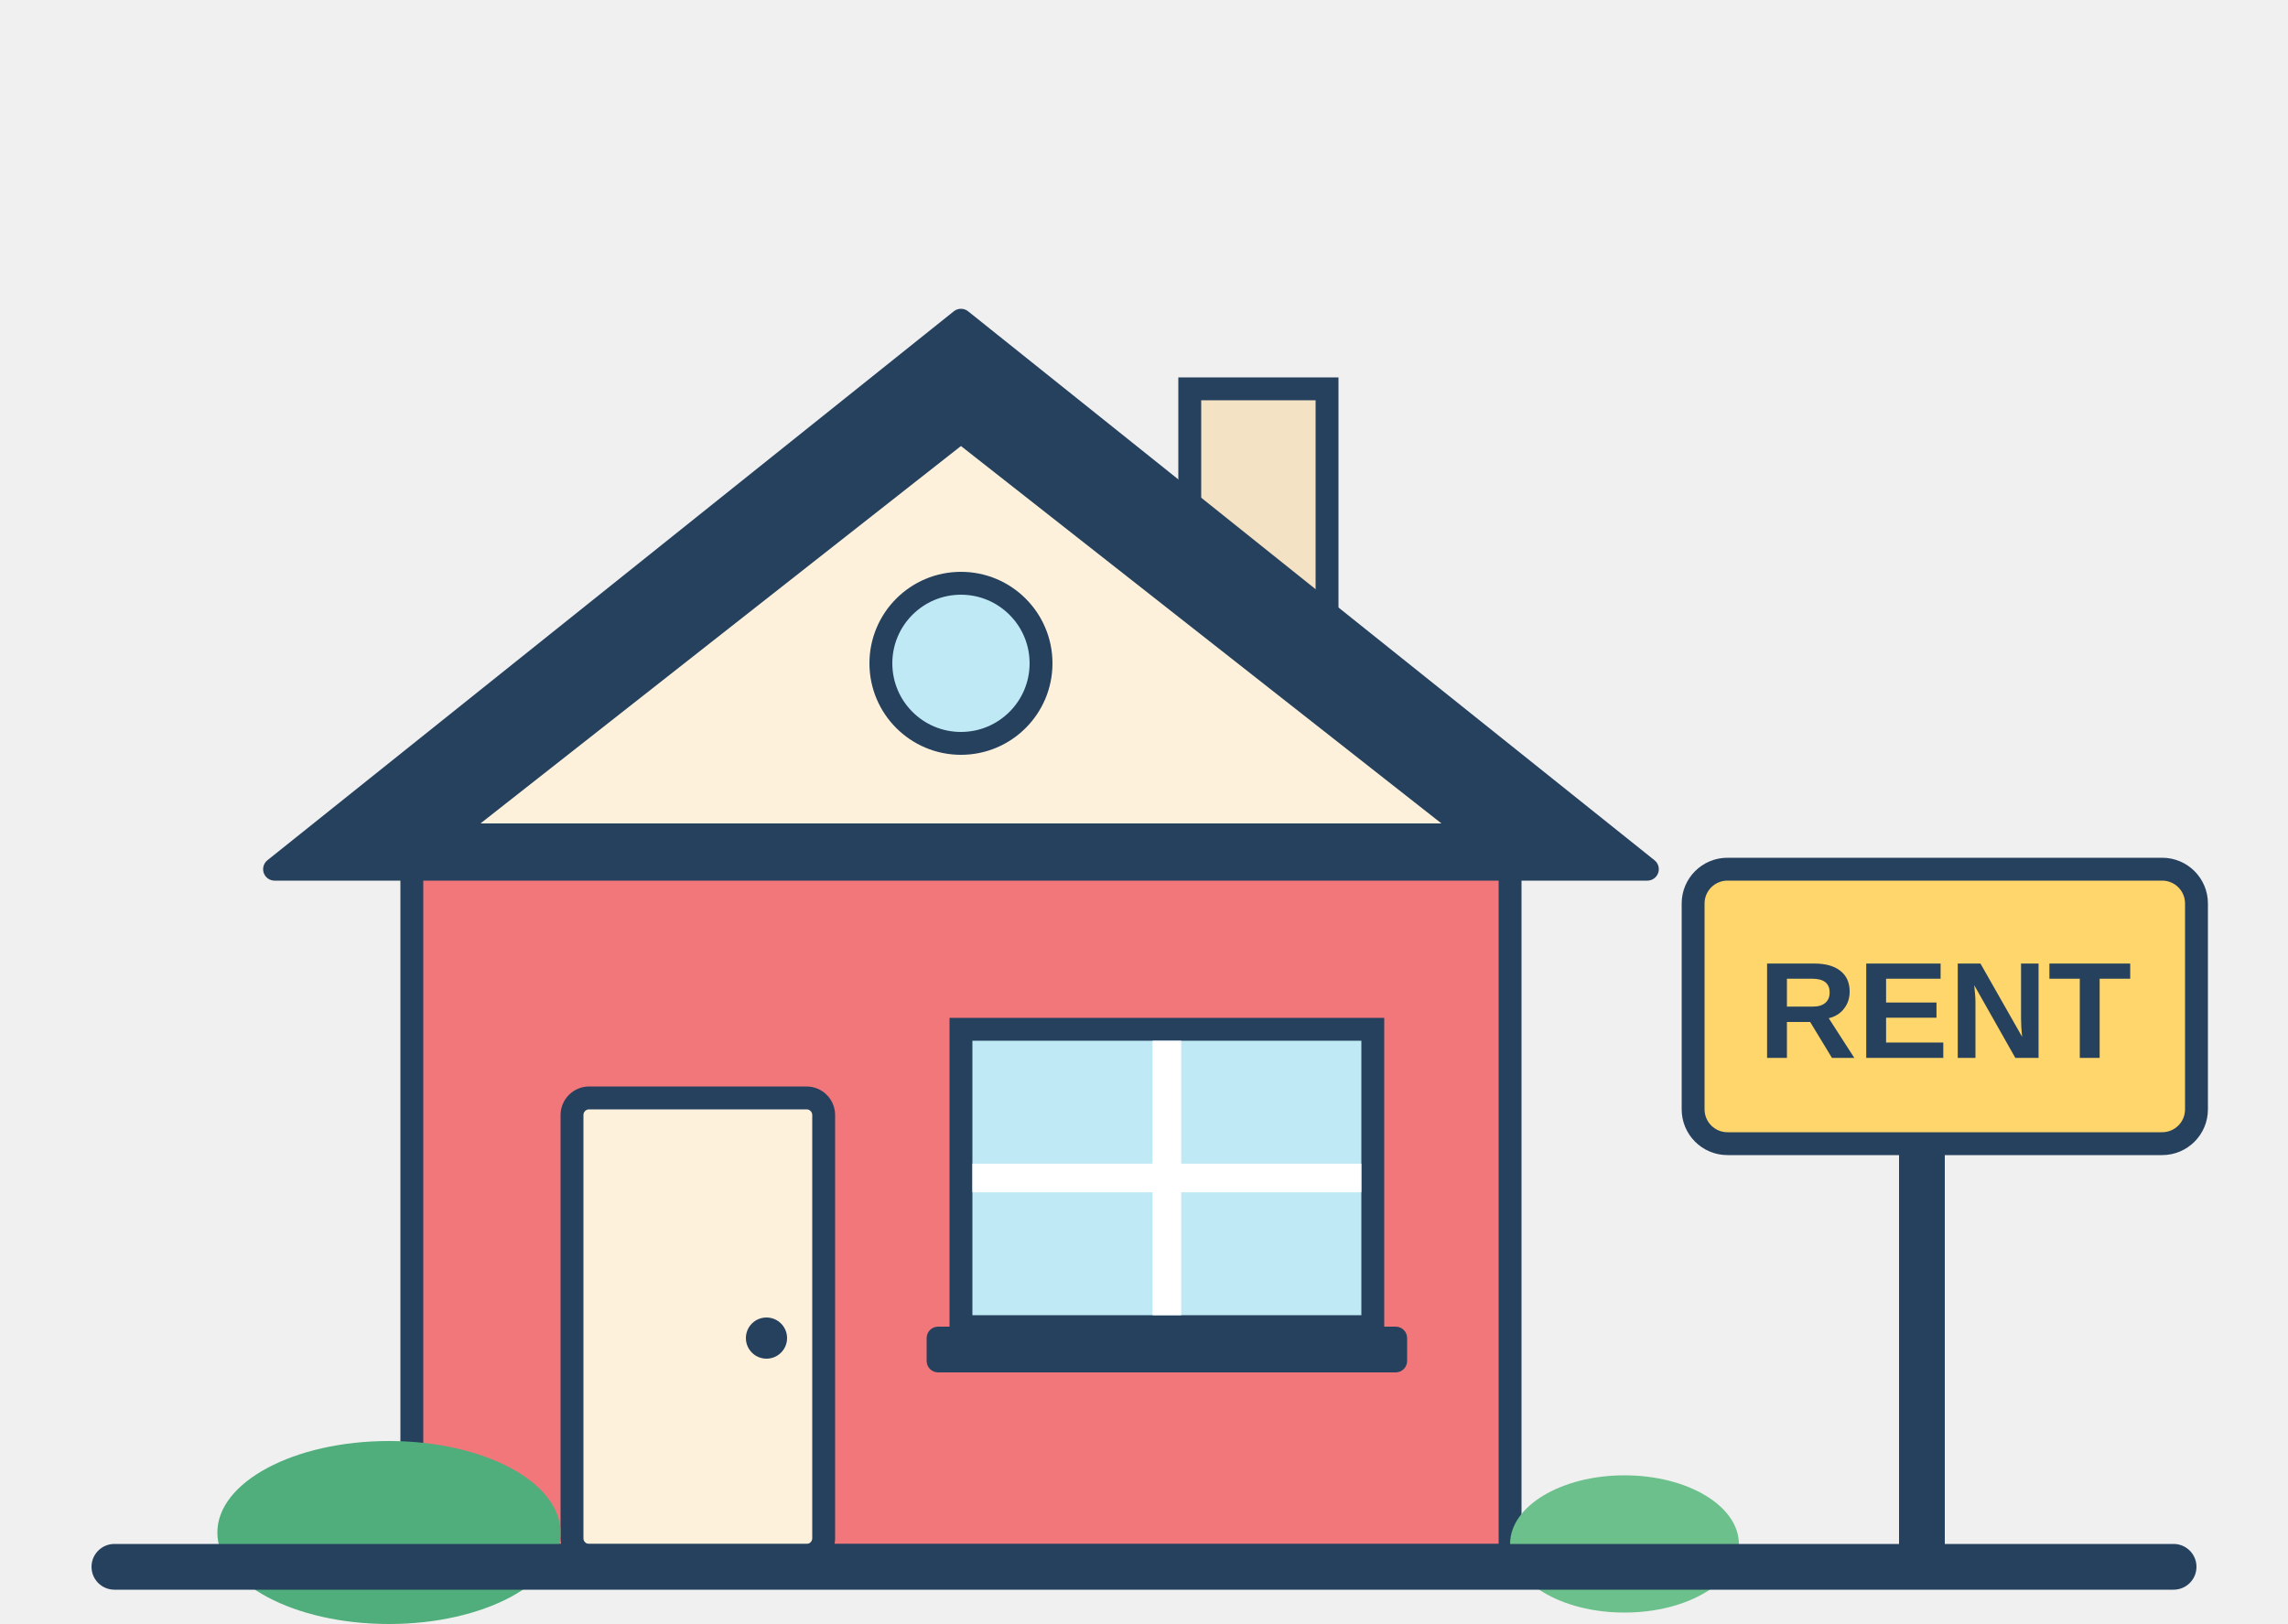
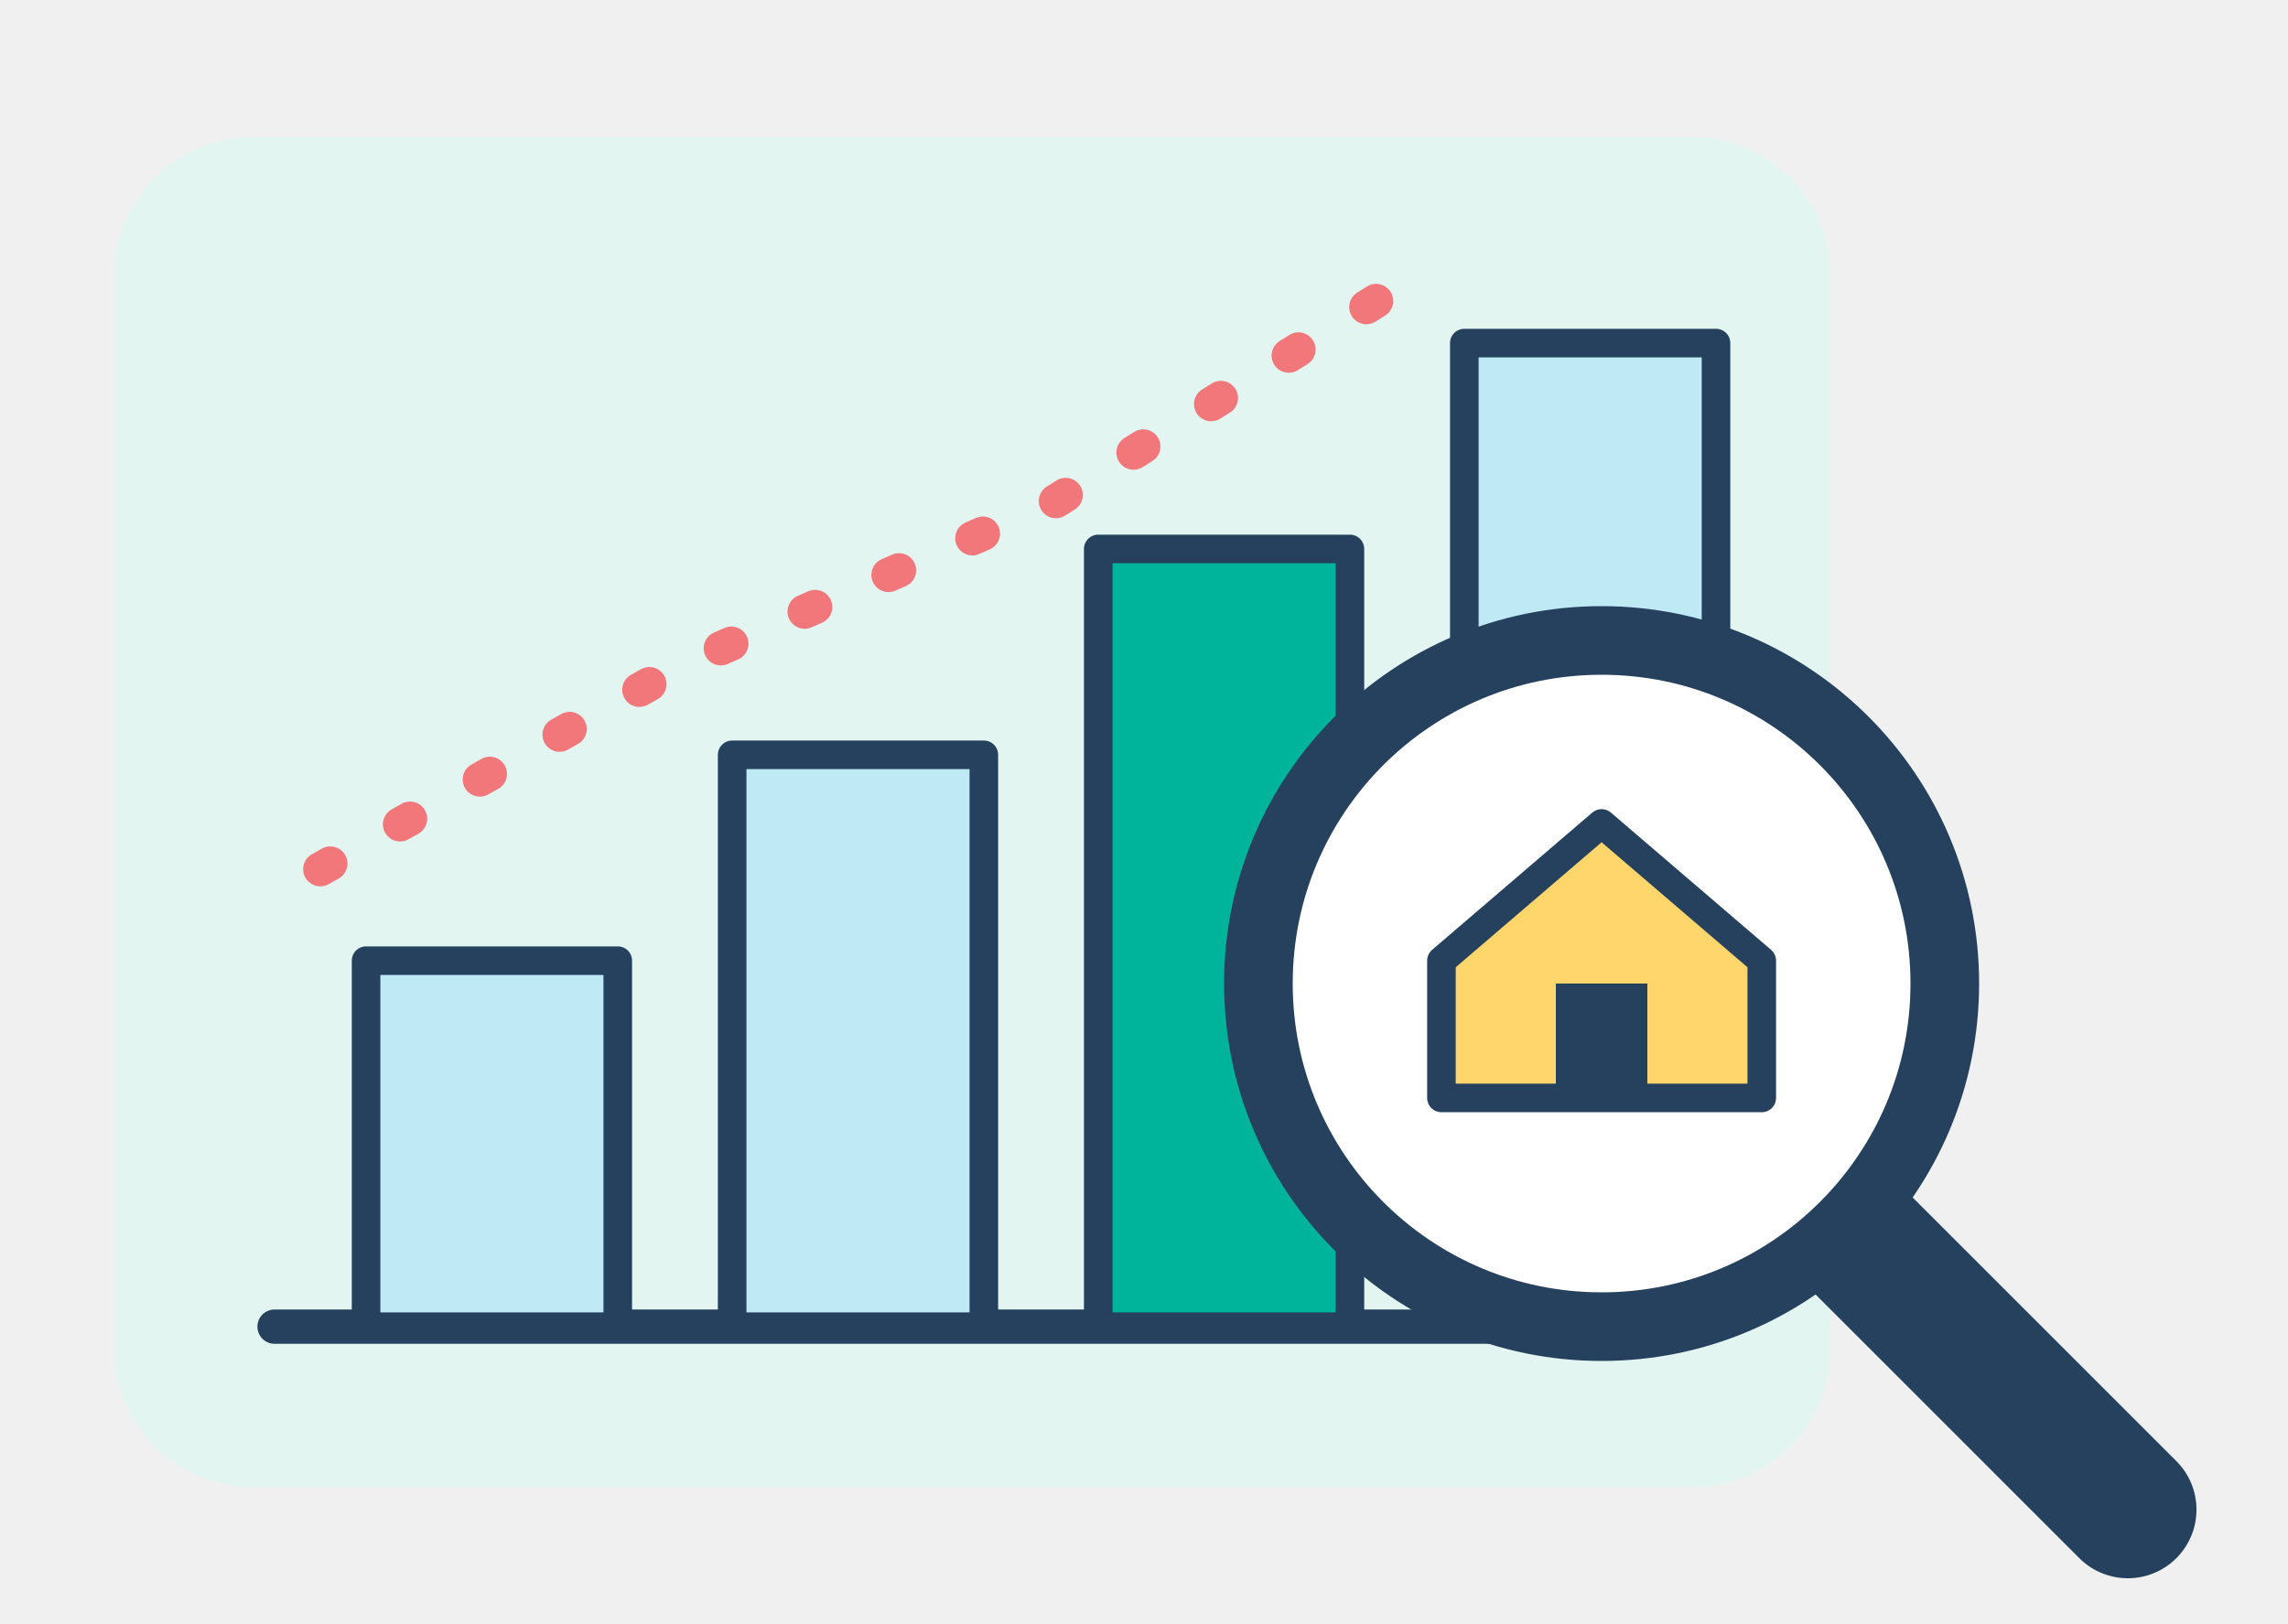
<svg xmlns="http://www.w3.org/2000/svg" width="200" height="142" viewBox="0 0 200 142">
-   <rect x="104" y="34" width="12" height="26" fill="#f4e2c4" stroke="#26415e" stroke-width="2" />
-   <rect x="36" y="72" width="96" height="64" fill="#f2777a" stroke="#26415e" stroke-width="2" />
-   <path d="M24 76L84 28L144 76Z" fill="#26415e" stroke="#26415e" stroke-width="2" stroke-linejoin="round" />
-   <path d="M42 72L84 39L126 72Z" fill="#fdf1dc" />
-   <circle cx="84" cy="58" r="7" fill="#bfe9f5" stroke="#26415e" stroke-width="2" />
-   <rect x="50" y="96" width="22" height="40" rx="1.5" fill="#fdf1dc" stroke="#26415e" stroke-width="2" />
-   <circle cx="67" cy="117" r="1.8" fill="#26415e" />
-   <rect x="84" y="90" width="36" height="26" fill="#bfe9f5" stroke="#26415e" stroke-width="2" />
-   <path d="M102 91V115M85 103H119" stroke="#fff" stroke-width="2.5" />
-   <rect x="81" y="116" width="42" height="4" rx="1" fill="#26415e" />
-   <ellipse cx="34" cy="134" rx="15" ry="8" fill="#4fae7b" />
-   <ellipse cx="142" cy="135" rx="10" ry="6" fill="#6cc08b" />
-   <rect x="166" y="94" width="4" height="42" fill="#26415e" />
-   <rect x="148" y="76" width="44" height="24" rx="3" fill="#ffd66b" stroke="#26415e" stroke-width="2" />
-   <text x="170" y="92.5" text-anchor="middle" font-family="Arial, Helvetica, sans-serif" font-size="12" font-weight="700" fill="#26415e">RENT</text>
-   <rect x="8" y="135" width="184" height="4" rx="2" fill="#26415e" />
+   <rect x="10" y="12" width="150" height="118" rx="12" fill="#e2f5f1" />
+   <path d="M24 116H148" stroke="#26415e" stroke-width="3" stroke-linecap="round" />
+   <g stroke="#26415e" stroke-width="2.5" stroke-linejoin="round">
+     <rect x="32" y="84" width="22" height="32" fill="#bfe9f5" />
+     <rect x="64" y="66" width="22" height="50" fill="#bfe9f5" />
+     <rect x="96" y="48" width="22" height="68" fill="#00b39b" />
+     <rect x="128" y="30" width="22" height="86" fill="#bfe9f5" />
+   </g>
+   <path d="M28 76L60 58L92 44L124 24" fill="none" stroke="#f2777a" stroke-width="3" stroke-linecap="round" stroke-dasharray="1 7" />
+   <path d="M158 104L186 132" stroke="#26415e" stroke-width="12" stroke-linecap="round" />
+   <circle cx="140" cy="86" r="30" fill="#ffffff" stroke="#26415e" stroke-width="6" />
+   <path d="M126 96V84L140 72L154 84V96Z" fill="#ffd66b" stroke="#26415e" stroke-width="2.5" stroke-linejoin="round" />
+   <rect x="136" y="86" width="8" height="10" fill="#26415e" />
</svg>
